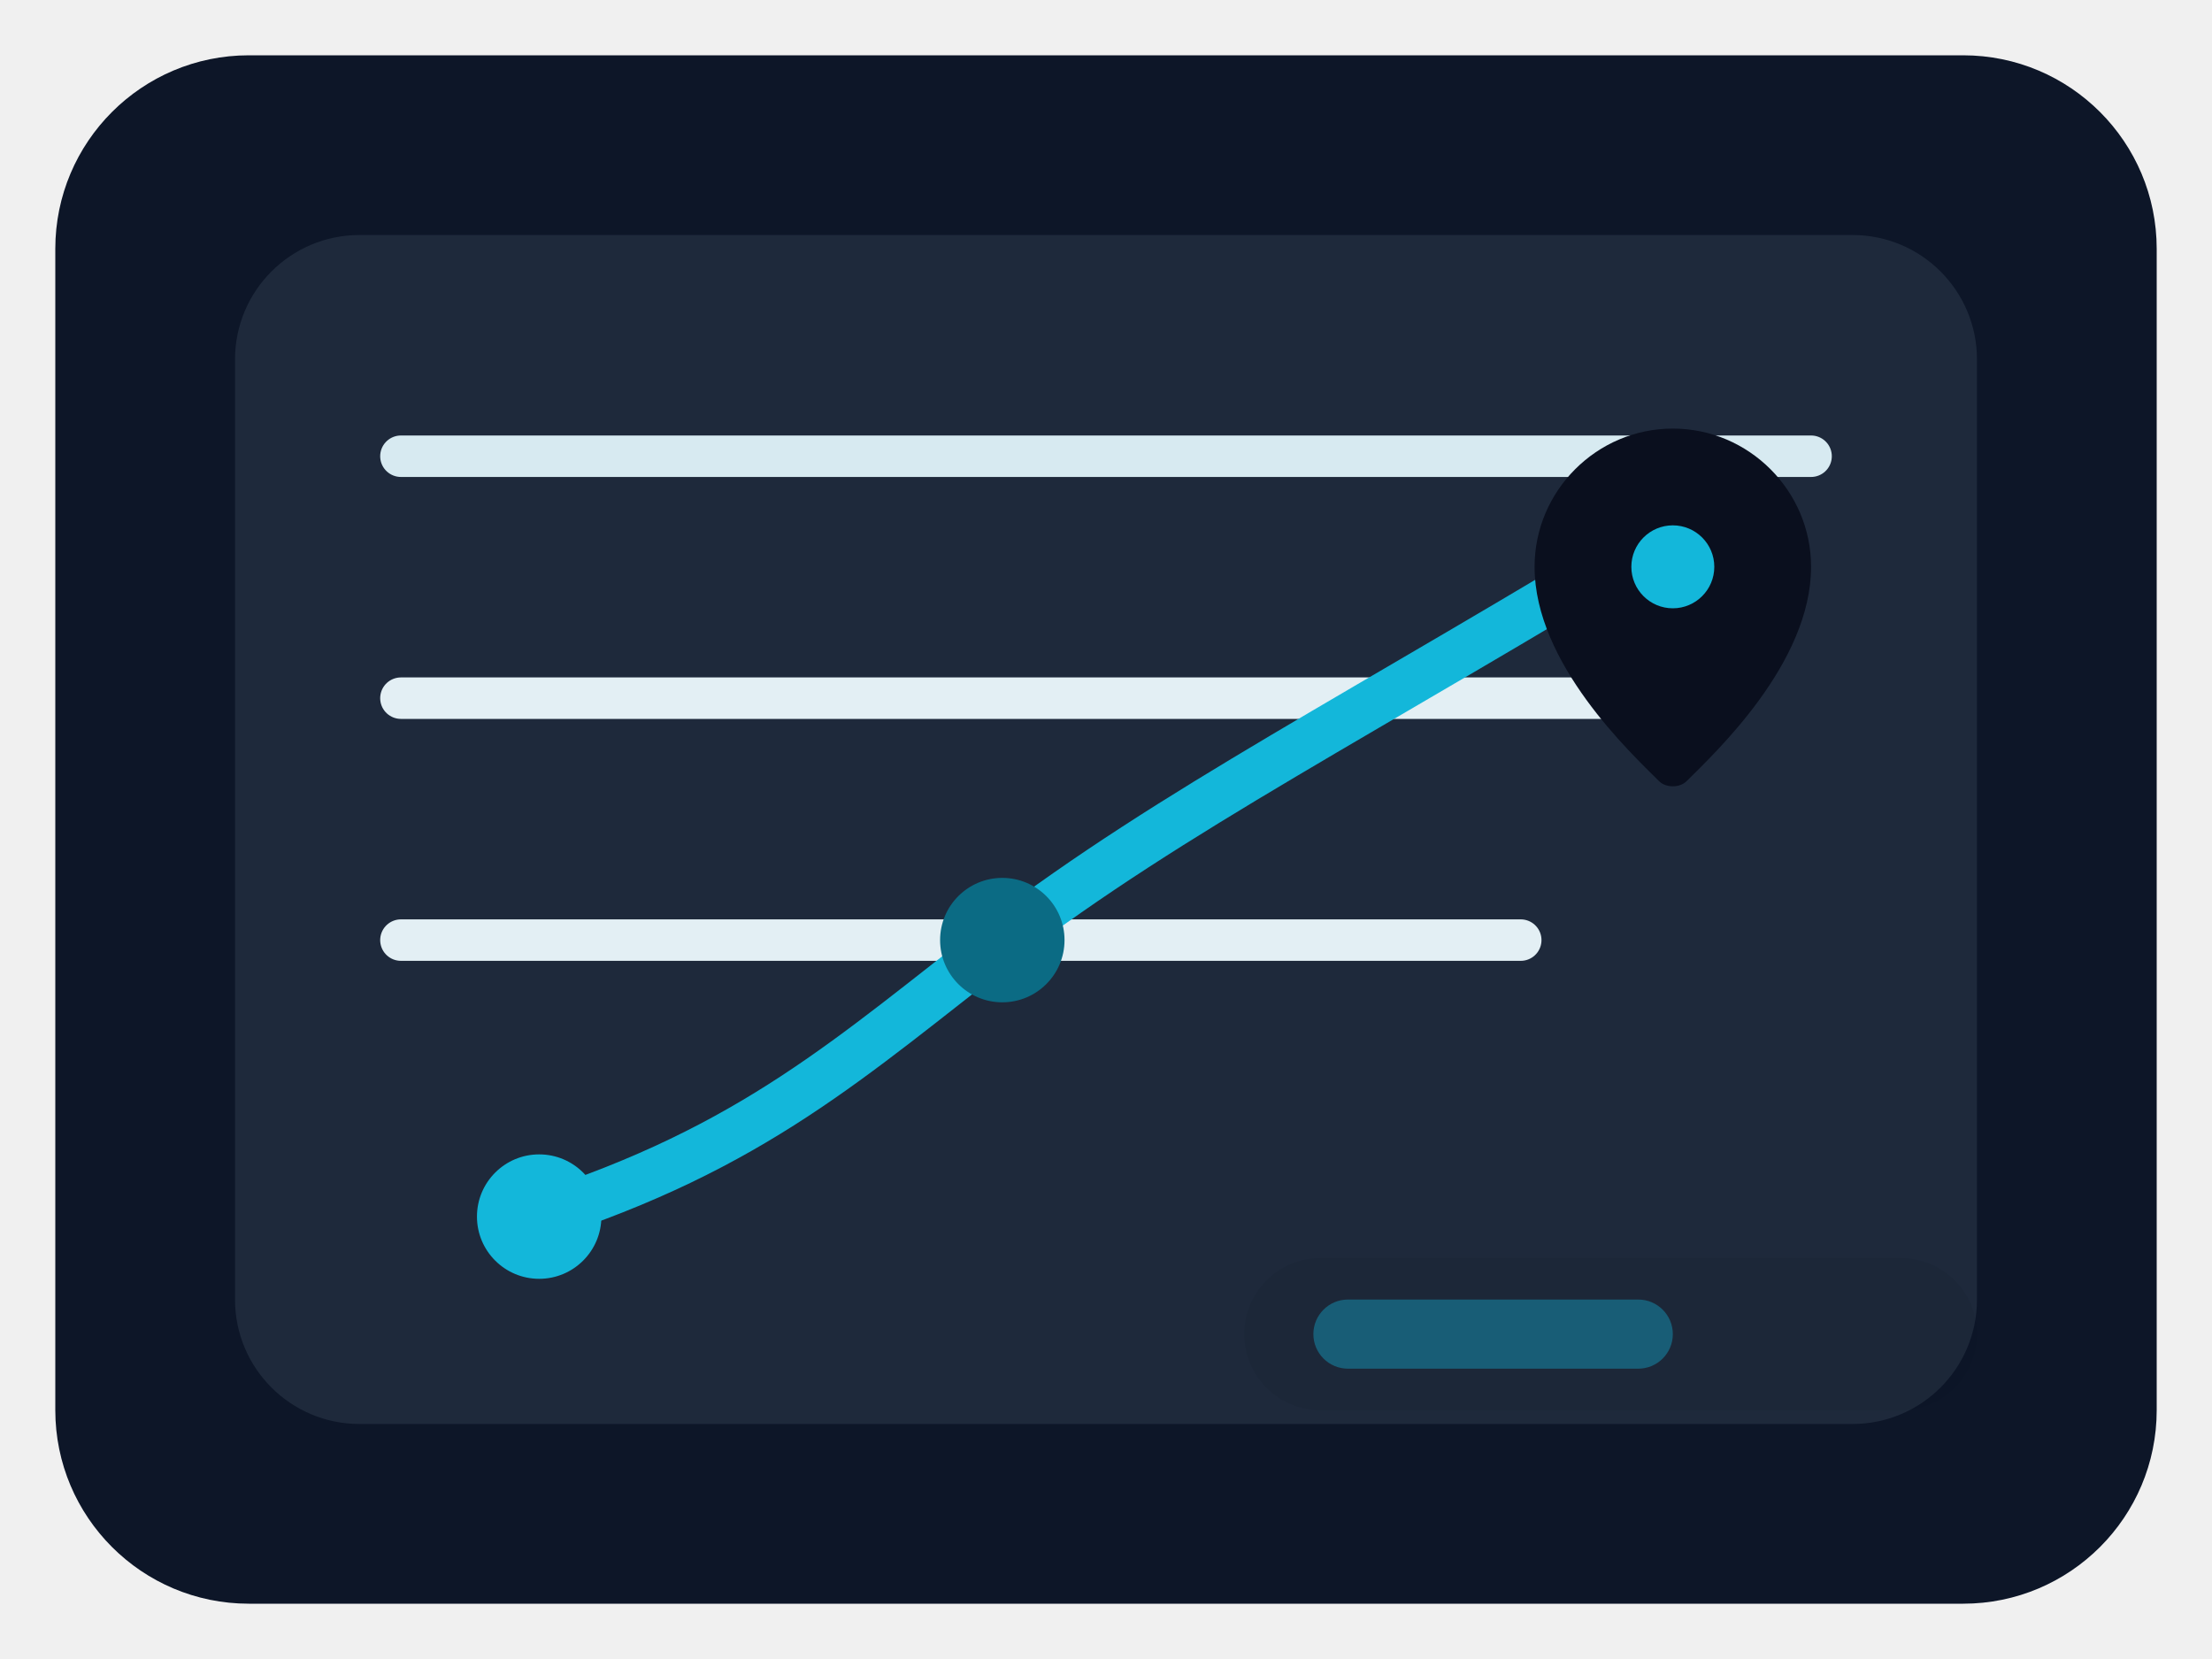
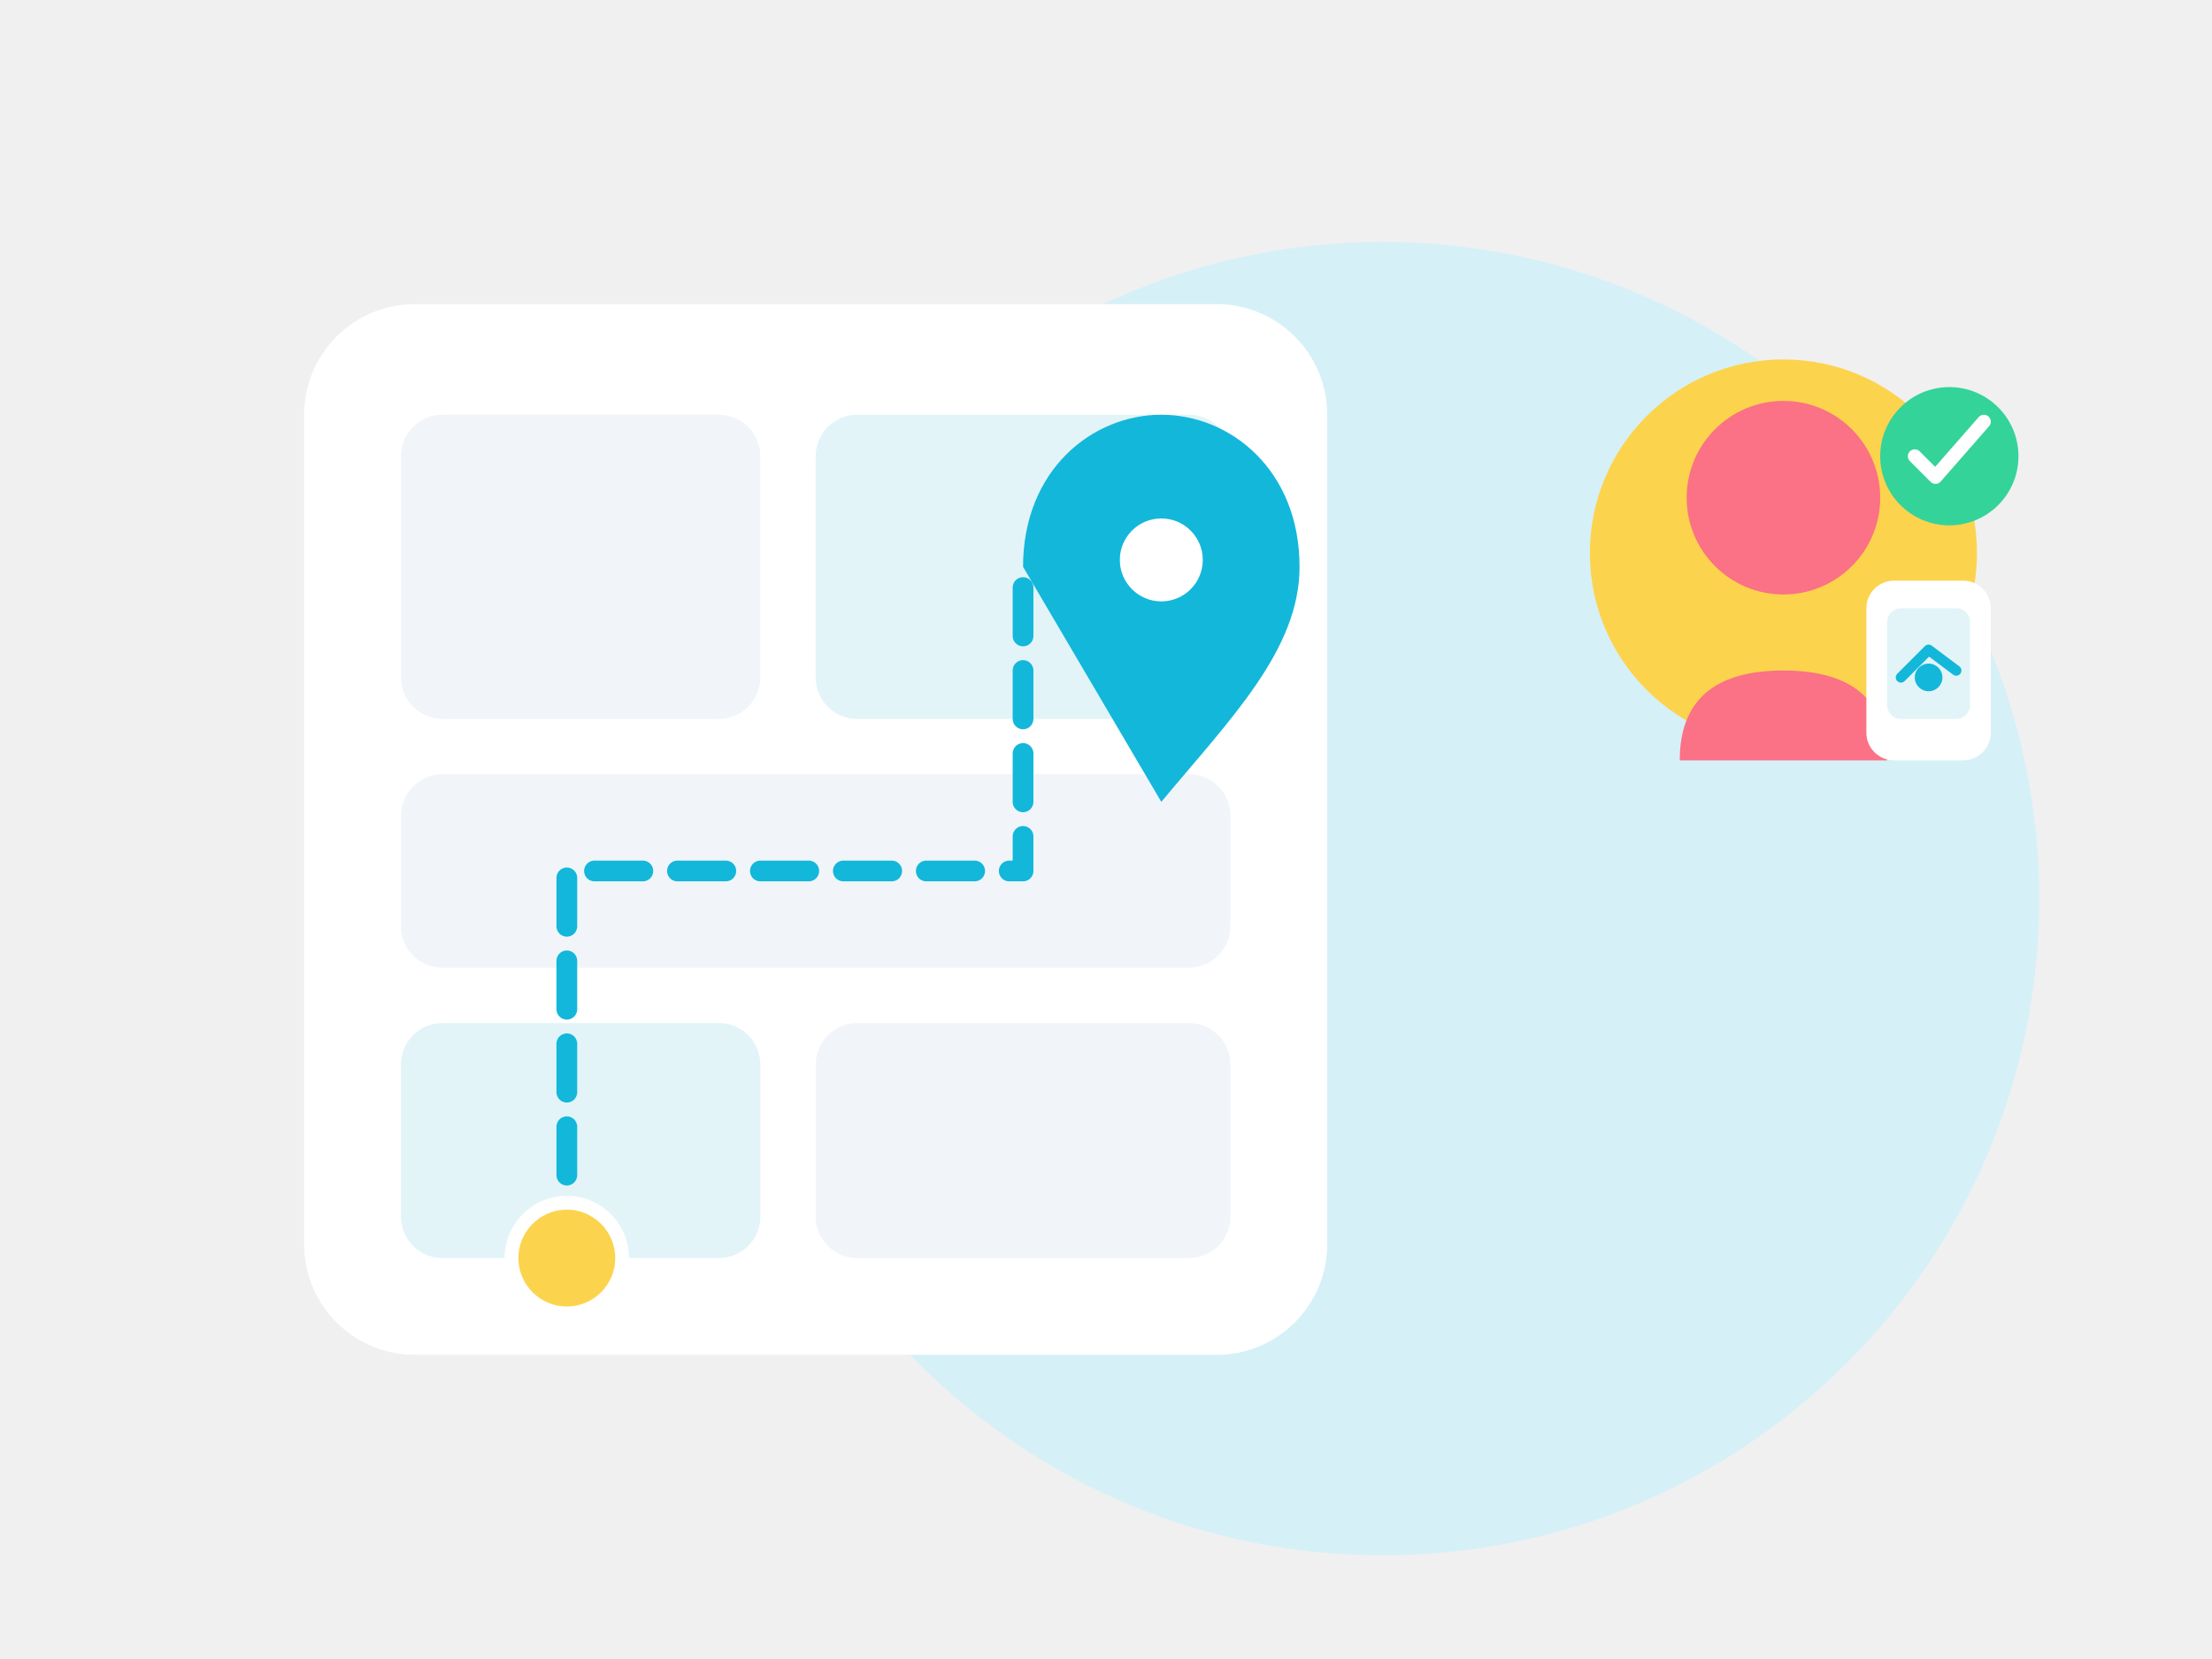
- <svg xmlns="http://www.w3.org/2000/svg" width="320" height="240" viewBox="0 0 320 240" fill="none">
-   <rect x="8" y="8" width="304" height="224" rx="28" fill="#0D1628" />
-   <rect x="34" y="34" width="252" height="172" rx="18" fill="#1E293B" />
-   <path d="M58 66H262" stroke="#D7EAF1" stroke-width="6" stroke-linecap="round" />
-   <path d="M58 101H242" stroke="#E3EFF4" stroke-width="6" stroke-linecap="round" />
-   <path d="M58 136H220" stroke="#E3EFF4" stroke-width="6" stroke-linecap="round" />
-   <path d="M78 176C109 166 123 153 145 136C170 117 196 104 242 76" stroke="#13B7DA" stroke-width="7" stroke-linecap="round" />
-   <circle cx="78" cy="176" r="9" fill="#13B7DA" />
-   <circle cx="145" cy="136" r="9" fill="#0B6B84" />
-   <path d="M242 62C231 62 222 71 222 82C222 96 236 109 240 113C241 114 243 114 244 113C248 109 262 96 262 82C262 71 253 62 242 62Z" fill="#0A0F1E" />
-   <circle cx="242" cy="82" r="6" fill="#13B7DA" />
-   <rect x="180" y="182" width="106" height="22" rx="11" fill="#0A0F1E" fill-opacity="0.08" />
-   <rect x="190" y="188" width="52" height="10" rx="5" fill="#13B7DA" fill-opacity="0.38" />
+ <svg xmlns="http://www.w3.org/2000/svg" viewBox="0 0 320 240" fill="none">
+   <circle cx="200" cy="130" r="95" fill="#D6F0F8" />
+   <rect x="44" y="44" width="148" height="152" rx="16" fill="white" />
+   <rect x="58" y="60" width="52" height="44" rx="6" fill="#F1F5F9" />
+   <rect x="118" y="60" width="60" height="44" rx="6" fill="#E2F4F8" />
+   <rect x="58" y="112" width="120" height="28" rx="6" fill="#F1F5F9" />
+   <rect x="58" y="148" width="52" height="34" rx="6" fill="#E2F4F8" />
+   <rect x="118" y="148" width="60" height="34" rx="6" fill="#F1F5F9" />
+   <path d="M82 182 L82 126 L148 126 L148 82" stroke="#13B7DA" stroke-width="3" stroke-linecap="round" stroke-linejoin="round" stroke-dasharray="7,5" />
+   <circle cx="82" cy="182" r="8" fill="#FCD34D" stroke="white" stroke-width="2" />
+   <path d="M148 82 C148 68 158 60 168 60 C178 60 188 68 188 82 C188 94 178 104 168 116 Z" fill="#13B7DA" />
+   <circle cx="168" cy="81" r="6" fill="white" />
+   <circle cx="258" cy="80" r="28" fill="#FCD34D" />
+   <circle cx="258" cy="72" r="14" fill="#FB7185" />
+   <path d="M243 110 Q243 97 258 97 Q273 97 273 110" fill="#FB7185" />
+   <rect x="270" y="84" width="18" height="26" rx="4" fill="white" />
+   <rect x="273" y="88" width="12" height="16" rx="2" fill="#E2F4F8" />
+   <path d="M275 98 L279 94 L283 97" stroke="#13B7DA" stroke-width="1.5" fill="none" stroke-linecap="round" stroke-linejoin="round" />
+   <circle cx="279" cy="98" r="2" fill="#13B7DA" />
+   <circle cx="282" cy="66" r="10" fill="#34D399" />
+   <path d="M277 66 L280 69 L287 61" stroke="white" stroke-width="2" stroke-linecap="round" stroke-linejoin="round" fill="none" />
</svg>
